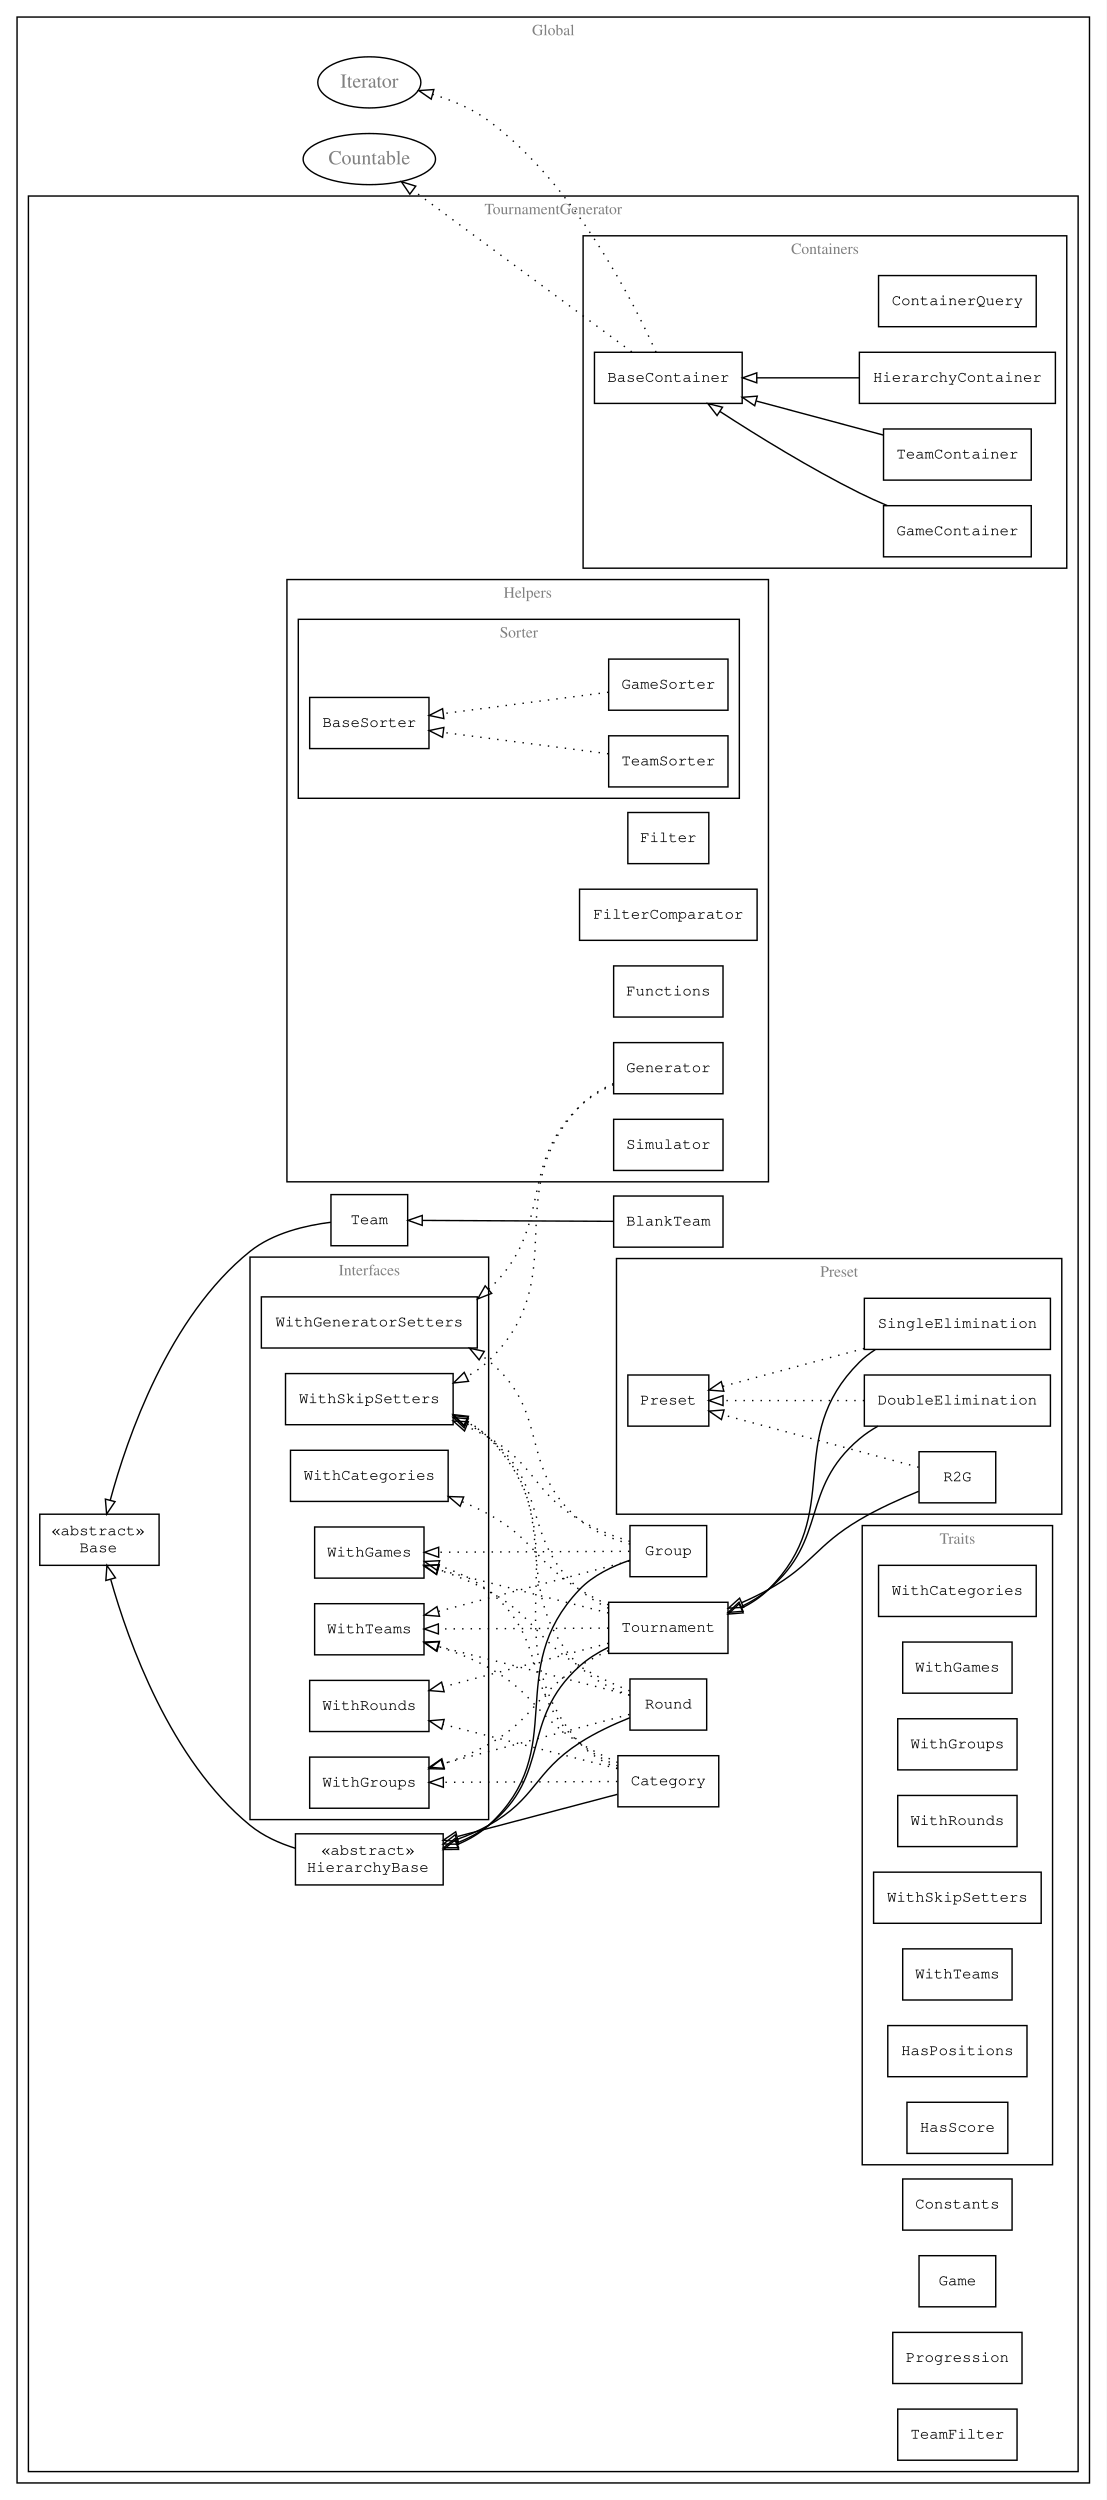
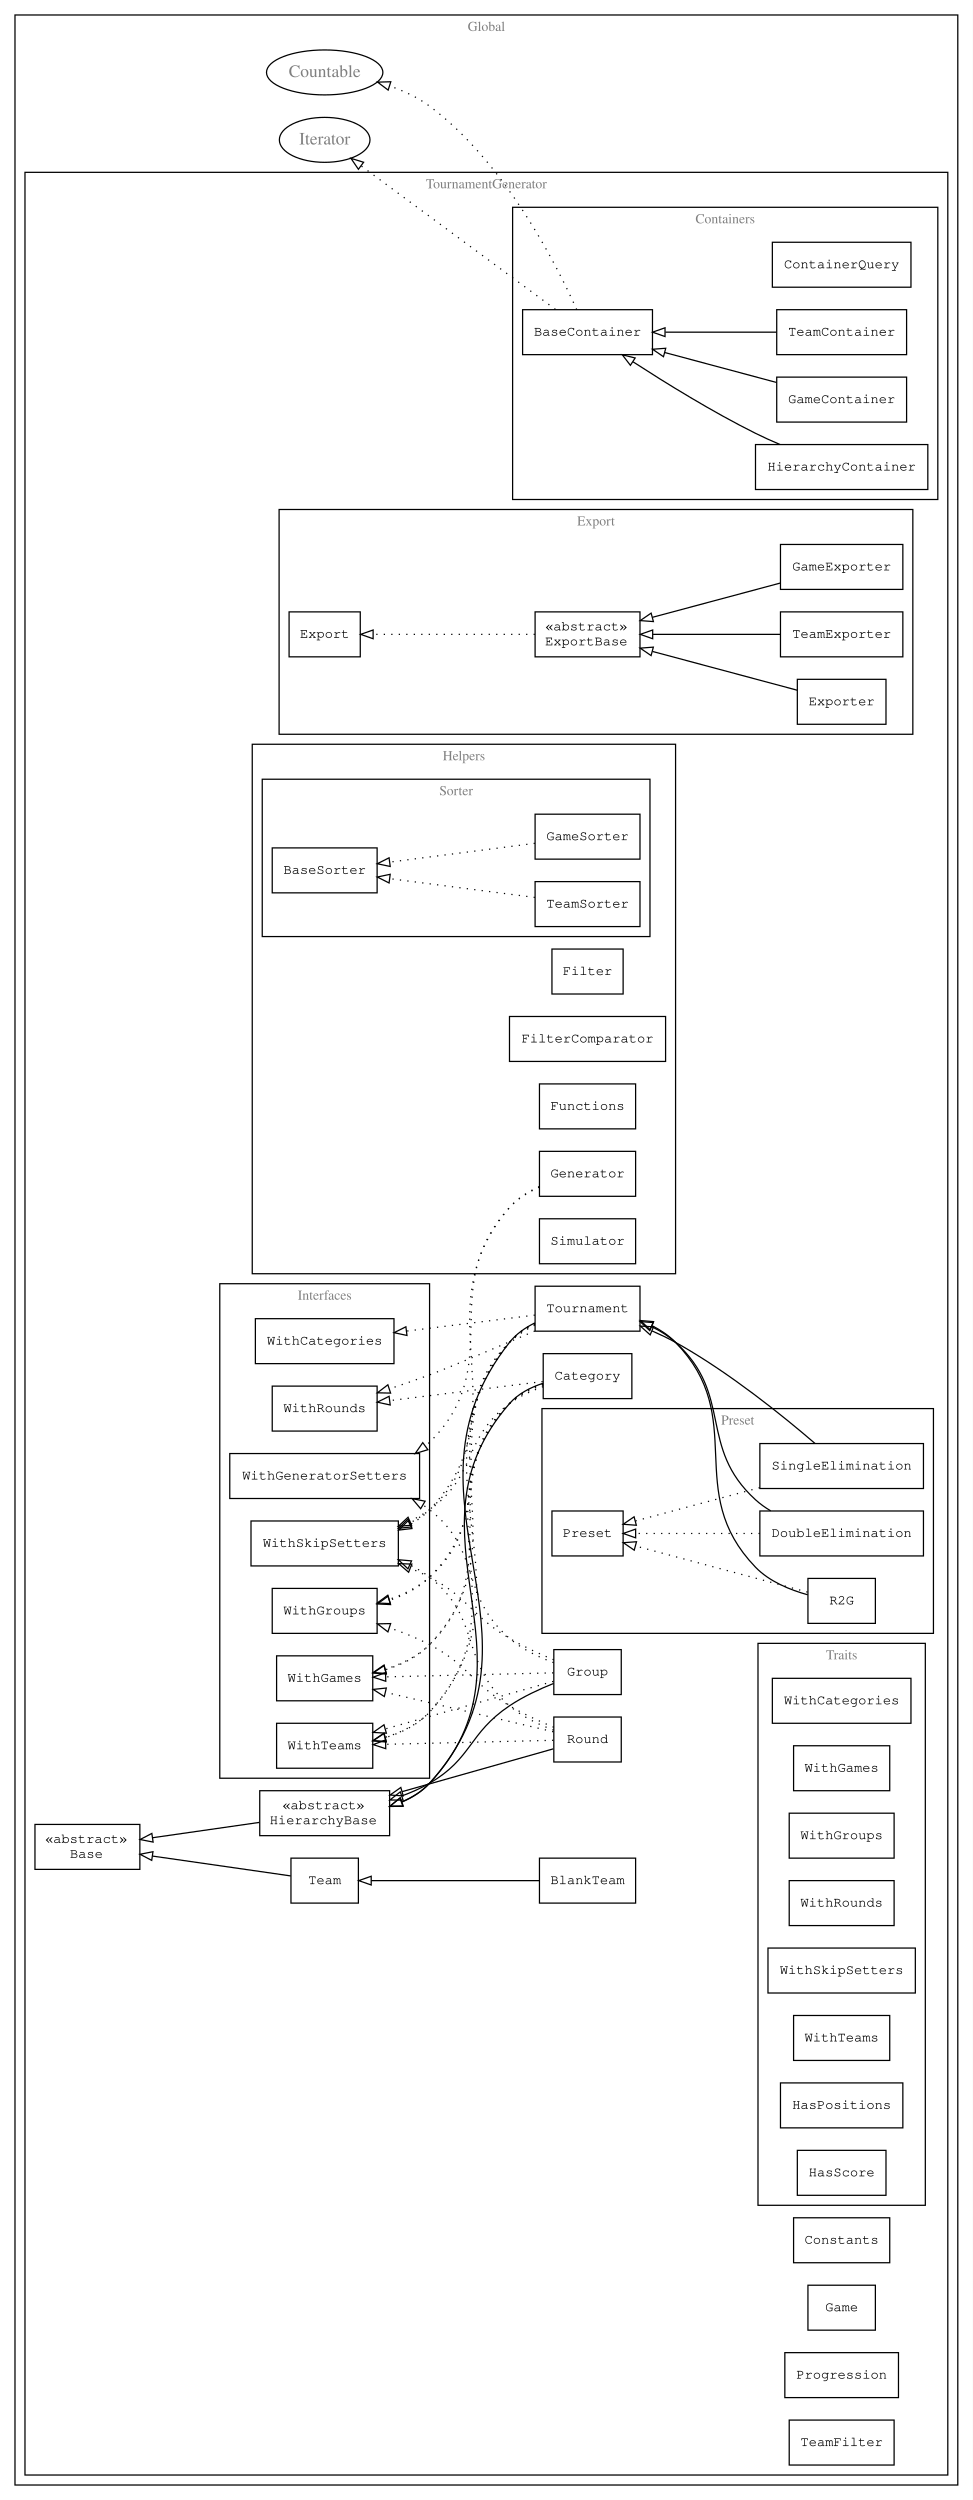
- <svg xmlns="http://www.w3.org/2000/svg" width="779pt" height="1760pt" viewBox="0.00 0.00 779.00 1760.00">
-   <g id="graph0" class="graph" transform="scale(1 1) rotate(0) translate(4 1756)">
-     <polygon fill="white" stroke="transparent" points="-4,4 -4,-1756 775,-1756 775,4 -4,4" />
+ <svg xmlns="http://www.w3.org/2000/svg" width="779pt" height="2002pt" viewBox="0.00 0.00 779.00 2002.00">
+   <g id="graph0" class="graph" transform="scale(1 1) rotate(0) translate(4 1998)">
+     <polygon fill="white" stroke="transparent" points="-4,4 -4,-1998 775,-1998 775,4 -4,4" />
    <g id="clust1" class="cluster">
-       <polygon fill="none" stroke="black" points="8,-8 8,-1744 763,-1744 763,-8 8,-8" />
-       <text text-anchor="middle" x="385.5" y="-1731.2" font-family="Times,serif" font-size="11.00" fill="gray">Global</text>
+       <polygon fill="none" stroke="black" points="8,-8 8,-1986 763,-1986 763,-8 8,-8" />
+       <text text-anchor="middle" x="385.5" y="-1973.2" font-family="Times,serif" font-size="11.00" fill="gray">Global</text>
    </g>
    <g id="clust2" class="cluster">
-       <polygon fill="none" stroke="black" points="16,-16 16,-1618 755,-1618 755,-16 16,-16" />
-       <text text-anchor="middle" x="385.5" y="-1605.2" font-family="Times,serif" font-size="11.00" fill="gray">TournamentGenerator</text>
+       <polygon fill="none" stroke="black" points="16,-16 16,-1860 755,-1860 755,-16 16,-16" />
+       <text text-anchor="middle" x="385.5" y="-1847.2" font-family="Times,serif" font-size="11.00" fill="gray">TournamentGenerator</text>
    </g>
    <g id="clust3" class="cluster">
-       <polygon fill="none" stroke="black" points="406.5,-1356 406.5,-1590 747,-1590 747,-1356 406.5,-1356" />
-       <text text-anchor="middle" x="576.75" y="-1577.2" font-family="Times,serif" font-size="11.00" fill="gray">Containers</text>
+       <polygon fill="none" stroke="black" points="406.5,-1598 406.5,-1832 747,-1832 747,-1598 406.5,-1598" />
+       <text text-anchor="middle" x="576.75" y="-1819.2" font-family="Times,serif" font-size="11.00" fill="gray">Containers</text>
    </g>
    <g id="clust4" class="cluster">
-       <polygon fill="none" stroke="black" points="198,-924 198,-1348 537,-1348 537,-924 198,-924" />
-       <text text-anchor="middle" x="367.5" y="-1335.2" font-family="Times,serif" font-size="11.00" fill="gray">Helpers</text>
+       <polygon fill="none" stroke="black" points="219.5,-1410 219.5,-1590 727,-1590 727,-1410 219.5,-1410" />
+       <text text-anchor="middle" x="473.25" y="-1577.2" font-family="Times,serif" font-size="11.00" fill="gray">Export</text>
    </g>
    <g id="clust5" class="cluster">
-       <polygon fill="none" stroke="black" points="206,-1194 206,-1320 516.5,-1320 516.5,-1194 206,-1194" />
-       <text text-anchor="middle" x="361.25" y="-1307.2" font-family="Times,serif" font-size="11.00" fill="gray">Sorter</text>
+       <polygon fill="none" stroke="black" points="198,-978 198,-1402 537,-1402 537,-978 198,-978" />
+       <text text-anchor="middle" x="367.5" y="-1389.2" font-family="Times,serif" font-size="11.00" fill="gray">Helpers</text>
    </g>
    <g id="clust6" class="cluster">
-       <polygon fill="none" stroke="black" points="172,-475 172,-871 340,-871 340,-475 172,-475" />
-       <text text-anchor="middle" x="256" y="-858.2" font-family="Times,serif" font-size="11.00" fill="gray">Interfaces</text>
+       <polygon fill="none" stroke="black" points="206,-1248 206,-1374 516.5,-1374 516.5,-1248 206,-1248" />
+       <text text-anchor="middle" x="361.25" y="-1361.2" font-family="Times,serif" font-size="11.00" fill="gray">Sorter</text>
    </g>
    <g id="clust7" class="cluster">
+       <polygon fill="none" stroke="black" points="172,-574 172,-970 340,-970 340,-574 172,-574" />
+       <text text-anchor="middle" x="256" y="-957.2" font-family="Times,serif" font-size="11.00" fill="gray">Interfaces</text>
+     </g>
+     <g id="clust8" class="cluster">
      <polygon fill="none" stroke="black" points="430,-690 430,-870 743.5,-870 743.5,-690 430,-690" />
      <text text-anchor="middle" x="586.75" y="-857.2" font-family="Times,serif" font-size="11.00" fill="gray">Preset</text>
    </g>
-     <g id="clust8" class="cluster">
+     <g id="clust9" class="cluster">
      <polygon fill="none" stroke="black" points="603,-232 603,-682 737,-682 737,-232 603,-232" />
      <text text-anchor="middle" x="670" y="-669.2" font-family="Times,serif" font-size="11.00" fill="gray">Traits</text>
    </g>
    <g id="node1" class="node">
-       <polygon fill="none" stroke="black" points="518.5,-1508 414.5,-1508 414.5,-1472 518.5,-1472 518.5,-1508" />
-       <text text-anchor="middle" x="466.5" y="-1487.2" font-family="Courier,monospace" font-size="11.00">BaseContainer</text>
-     </g>
-     <g id="node45" class="node">
-       <ellipse fill="none" stroke="black" cx="256" cy="-1644" rx="46.59" ry="18" />
-       <text text-anchor="middle" x="256" y="-1640.3" font-family="Times,serif" font-size="14.00" fill="gray">Countable</text>
+       <polygon fill="none" stroke="black" points="518.5,-1750 414.5,-1750 414.5,-1714 518.5,-1714 518.5,-1750" />
+       <text text-anchor="middle" x="466.5" y="-1729.2" font-family="Courier,monospace" font-size="11.00">BaseContainer</text>
+     </g>
+     <g id="node50" class="node">
+       <ellipse fill="none" stroke="black" cx="256" cy="-1940" rx="46.59" ry="18" />
+       <text text-anchor="middle" x="256" y="-1936.3" font-family="Times,serif" font-size="14.00" fill="gray">Countable</text>
    </g>
    <g id="edge34" class="edge">
-       <path fill="none" stroke="black" stroke-dasharray="1,5" d="M440.76,-1508.27C402.21,-1536.74 327.95,-1591.6 286.61,-1622.13" />
-       <polygon fill="none" stroke="black" points="284.52,-1619.32 278.56,-1628.08 288.68,-1624.95 284.52,-1619.32" />
-     </g>
-     <g id="node46" class="node">
-       <ellipse fill="none" stroke="black" cx="256" cy="-1698" rx="36.29" ry="18" />
-       <text text-anchor="middle" x="256" y="-1694.3" font-family="Times,serif" font-size="14.00" fill="gray">Iterator</text>
+       <path fill="none" stroke="black" stroke-dasharray="1,5" d="M457.84,-1750.07C441.54,-1786.35 399.98,-1868.38 340,-1913 330.6,-1919.99 319.3,-1925.23 308.11,-1929.12" />
+       <polygon fill="none" stroke="black" points="306.83,-1925.86 298.36,-1932.22 308.95,-1932.53 306.83,-1925.86" />
+     </g>
+     <g id="node51" class="node">
+       <ellipse fill="none" stroke="black" cx="256" cy="-1886" rx="36.29" ry="18" />
+       <text text-anchor="middle" x="256" y="-1882.3" font-family="Times,serif" font-size="14.00" fill="gray">Iterator</text>
    </g>
    <g id="edge35" class="edge">
-       <path fill="none" stroke="black" stroke-dasharray="1,5" d="M457.84,-1508.07C441.54,-1544.35 399.98,-1626.38 340,-1671 328.46,-1679.59 314.06,-1685.52 300.51,-1689.58" />
-       <polygon fill="none" stroke="black" points="299.57,-1686.21 290.85,-1692.22 301.42,-1692.96 299.57,-1686.21" />
+       <path fill="none" stroke="black" stroke-dasharray="1,5" d="M440.76,-1750.27C401.79,-1779.06 326.31,-1834.8 285.26,-1865.13" />
+       <polygon fill="none" stroke="black" points="283.01,-1862.44 277.05,-1871.19 287.17,-1868.07 283.01,-1862.44" />
    </g>
    <g id="node2" class="node">
-       <polygon fill="none" stroke="black" points="725.5,-1562 614.5,-1562 614.5,-1526 725.5,-1526 725.5,-1562" />
-       <text text-anchor="middle" x="670" y="-1541.2" font-family="Courier,monospace" font-size="11.00">ContainerQuery</text>
+       <polygon fill="none" stroke="black" points="725.5,-1804 614.5,-1804 614.5,-1768 725.5,-1768 725.5,-1804" />
+       <text text-anchor="middle" x="670" y="-1783.2" font-family="Courier,monospace" font-size="11.00">ContainerQuery</text>
    </g>
    <g id="node3" class="node">
-       <polygon fill="none" stroke="black" points="722,-1400 618,-1400 618,-1364 722,-1364 722,-1400" />
-       <text text-anchor="middle" x="670" y="-1379.2" font-family="Courier,monospace" font-size="11.00">GameContainer</text>
+       <polygon fill="none" stroke="black" points="722,-1696 618,-1696 618,-1660 722,-1660 722,-1696" />
+       <text text-anchor="middle" x="670" y="-1675.2" font-family="Courier,monospace" font-size="11.00">GameContainer</text>
    </g>
    <g id="edge36" class="edge">
-       <path fill="none" stroke="black" d="M620.64,-1400.04C613.96,-1402.87 607.25,-1405.89 601,-1409 566.55,-1426.14 529.25,-1449.18 502.86,-1466.3" />
-       <polygon fill="none" stroke="black" points="500.81,-1463.46 494.35,-1471.87 504.64,-1469.32 500.81,-1463.46" />
+       <path fill="none" stroke="black" d="M617.89,-1691.7C590.67,-1698.99 557,-1708.01 528.43,-1715.67" />
+       <polygon fill="none" stroke="black" points="527.31,-1712.35 518.55,-1718.32 529.12,-1719.11 527.31,-1712.35" />
    </g>
    <g id="node4" class="node">
-       <polygon fill="none" stroke="black" points="739,-1508 601,-1508 601,-1472 739,-1472 739,-1508" />
-       <text text-anchor="middle" x="670" y="-1487.2" font-family="Courier,monospace" font-size="11.00">HierarchyContainer</text>
+       <polygon fill="none" stroke="black" points="739,-1642 601,-1642 601,-1606 739,-1606 739,-1642" />
+       <text text-anchor="middle" x="670" y="-1621.2" font-family="Courier,monospace" font-size="11.00">HierarchyContainer</text>
    </g>
    <g id="edge37" class="edge">
-       <path fill="none" stroke="black" d="M600.78,-1490C577.51,-1490 551.65,-1490 528.95,-1490" />
-       <polygon fill="none" stroke="black" points="528.76,-1486.5 518.76,-1490 528.76,-1493.5 528.76,-1486.5" />
+       <path fill="none" stroke="black" d="M620.64,-1642.04C613.96,-1644.87 607.25,-1647.89 601,-1651 566.55,-1668.14 529.25,-1691.18 502.86,-1708.3" />
+       <polygon fill="none" stroke="black" points="500.81,-1705.46 494.35,-1713.87 504.64,-1711.32 500.81,-1705.46" />
    </g>
    <g id="node5" class="node">
-       <polygon fill="none" stroke="black" points="722,-1454 618,-1454 618,-1418 722,-1418 722,-1454" />
-       <text text-anchor="middle" x="670" y="-1433.2" font-family="Courier,monospace" font-size="11.00">TeamContainer</text>
+       <polygon fill="none" stroke="black" points="722,-1750 618,-1750 618,-1714 722,-1714 722,-1750" />
+       <text text-anchor="middle" x="670" y="-1729.2" font-family="Courier,monospace" font-size="11.00">TeamContainer</text>
    </g>
    <g id="edge38" class="edge">
-       <path fill="none" stroke="black" d="M617.89,-1449.7C590.67,-1456.99 557,-1466.01 528.43,-1473.67" />
-       <polygon fill="none" stroke="black" points="527.31,-1470.35 518.55,-1476.32 529.12,-1477.11 527.31,-1470.35" />
+       <path fill="none" stroke="black" d="M617.89,-1732C590.79,-1732 557.3,-1732 528.8,-1732" />
+       <polygon fill="none" stroke="black" points="528.55,-1728.5 518.55,-1732 528.55,-1735.5 528.55,-1728.5" />
    </g>
    <g id="node6" class="node">
+       <polygon fill="none" stroke="black" points="705.5,-1454 634.5,-1454 634.5,-1418 705.5,-1418 705.5,-1454" />
+       <text text-anchor="middle" x="670" y="-1433.2" font-family="Courier,monospace" font-size="11.00">Exporter</text>
+     </g>
+     <g id="node8" class="node">
+       <polygon fill="none" stroke="black" points="508.5,-1508 424.5,-1508 424.5,-1472 508.5,-1472 508.5,-1508" />
+       <text text-anchor="start" x="432.5" y="-1493.2" font-family="Courier,monospace" font-size="11.00">«abstract»</text>
+       <text text-anchor="start" x="432.5" y="-1481.2" font-family="Courier,monospace" font-size="11.00">ExportBase</text>
+     </g>
+     <g id="edge42" class="edge">
+       <path fill="none" stroke="black" d="M634.36,-1445.28C602.48,-1453.83 554.78,-1466.61 518.53,-1476.32" />
+       <polygon fill="none" stroke="black" points="517.39,-1473.01 508.64,-1478.98 519.2,-1479.77 517.39,-1473.01" />
+     </g>
+     <g id="node7" class="node">
+       <polygon fill="none" stroke="black" points="719,-1562 621,-1562 621,-1526 719,-1526 719,-1562" />
+       <text text-anchor="middle" x="670" y="-1541.2" font-family="Courier,monospace" font-size="11.00">GameExporter</text>
+     </g>
+     <g id="edge43" class="edge">
+       <path fill="none" stroke="black" d="M620.99,-1531.13C590.11,-1522.86 550.02,-1512.12 518.56,-1503.68" />
+       <polygon fill="none" stroke="black" points="519.24,-1500.24 508.67,-1501.03 517.42,-1507 519.24,-1500.24" />
+     </g>
+     <g id="node10" class="node">
+       <polygon fill="none" stroke="black" points="284.5,-1508 227.5,-1508 227.5,-1472 284.5,-1472 284.5,-1508" />
+       <text text-anchor="middle" x="256" y="-1487.2" font-family="Courier,monospace" font-size="11.00">Export</text>
+     </g>
+     <g id="edge44" class="edge">
+       <path fill="none" stroke="black" stroke-dasharray="1,5" d="M424.31,-1490C386.72,-1490 331.61,-1490 295.04,-1490" />
+       <polygon fill="none" stroke="black" points="294.79,-1486.5 284.79,-1490 294.79,-1493.5 294.79,-1486.5" />
+     </g>
+     <g id="node9" class="node">
+       <polygon fill="none" stroke="black" points="719,-1508 621,-1508 621,-1472 719,-1472 719,-1508" />
+       <text text-anchor="middle" x="670" y="-1487.2" font-family="Courier,monospace" font-size="11.00">TeamExporter</text>
+     </g>
+     <g id="edge45" class="edge">
+       <path fill="none" stroke="black" d="M620.99,-1490C590.24,-1490 550.37,-1490 518.97,-1490" />
+       <polygon fill="none" stroke="black" points="518.67,-1486.5 508.67,-1490 518.67,-1493.5 518.67,-1486.5" />
+     </g>
+     <g id="node11" class="node">
+       <polygon fill="none" stroke="black" points="508.5,-1346 424.5,-1346 424.5,-1310 508.5,-1310 508.5,-1346" />
+       <text text-anchor="middle" x="466.5" y="-1325.2" font-family="Courier,monospace" font-size="11.00">GameSorter</text>
+     </g>
+     <g id="node13" class="node">
+       <polygon fill="none" stroke="black" points="298,-1319 214,-1319 214,-1283 298,-1283 298,-1319" />
+       <text text-anchor="middle" x="256" y="-1298.2" font-family="Courier,monospace" font-size="11.00">BaseSorter</text>
+     </g>
+     <g id="edge39" class="edge">
+       <path fill="none" stroke="black" stroke-dasharray="1,5" d="M424.31,-1322.67C391.04,-1318.36 344.05,-1312.27 308.33,-1307.65" />
+       <polygon fill="none" stroke="black" points="308.47,-1304.14 298.11,-1306.32 307.57,-1311.08 308.47,-1304.14" />
+     </g>
+     <g id="node12" class="node">
      <polygon fill="none" stroke="black" points="508.5,-1292 424.5,-1292 424.5,-1256 508.5,-1256 508.5,-1292" />
-       <text text-anchor="middle" x="466.5" y="-1271.2" font-family="Courier,monospace" font-size="11.00">GameSorter</text>
-     </g>
-     <g id="node8" class="node">
-       <polygon fill="none" stroke="black" points="298,-1265 214,-1265 214,-1229 298,-1229 298,-1265" />
-       <text text-anchor="middle" x="256" y="-1244.2" font-family="Courier,monospace" font-size="11.00">BaseSorter</text>
-     </g>
-     <g id="edge39" class="edge">
-       <path fill="none" stroke="black" stroke-dasharray="1,5" d="M424.31,-1268.67C391.04,-1264.36 344.05,-1258.27 308.33,-1253.65" />
-       <polygon fill="none" stroke="black" points="308.47,-1250.14 298.11,-1252.32 307.57,-1257.08 308.47,-1250.14" />
-     </g>
-     <g id="node7" class="node">
-       <polygon fill="none" stroke="black" points="508.5,-1238 424.5,-1238 424.5,-1202 508.5,-1202 508.5,-1238" />
-       <text text-anchor="middle" x="466.5" y="-1217.2" font-family="Courier,monospace" font-size="11.00">TeamSorter</text>
+       <text text-anchor="middle" x="466.5" y="-1271.2" font-family="Courier,monospace" font-size="11.00">TeamSorter</text>
    </g>
    <g id="edge40" class="edge">
-       <path fill="none" stroke="black" stroke-dasharray="1,5" d="M424.31,-1225.33C391.04,-1229.64 344.05,-1235.73 308.33,-1240.35" />
-       <polygon fill="none" stroke="black" points="307.57,-1236.92 298.11,-1241.68 308.47,-1243.86 307.57,-1236.92" />
-     </g>
-     <g id="node9" class="node">
-       <polygon fill="none" stroke="black" points="495,-1184 438,-1184 438,-1148 495,-1148 495,-1184" />
-       <text text-anchor="middle" x="466.5" y="-1163.2" font-family="Courier,monospace" font-size="11.00">Filter</text>
-     </g>
-     <g id="node10" class="node">
-       <polygon fill="none" stroke="black" points="529,-1130 404,-1130 404,-1094 529,-1094 529,-1130" />
-       <text text-anchor="middle" x="466.5" y="-1109.2" font-family="Courier,monospace" font-size="11.00">FilterComparator</text>
-     </g>
-     <g id="node11" class="node">
+       <path fill="none" stroke="black" stroke-dasharray="1,5" d="M424.31,-1279.33C391.04,-1283.64 344.05,-1289.73 308.33,-1294.35" />
+       <polygon fill="none" stroke="black" points="307.57,-1290.92 298.11,-1295.68 308.47,-1297.86 307.57,-1290.92" />
+     </g>
+     <g id="node14" class="node">
+       <polygon fill="none" stroke="black" points="495,-1238 438,-1238 438,-1202 495,-1202 495,-1238" />
+       <text text-anchor="middle" x="466.5" y="-1217.2" font-family="Courier,monospace" font-size="11.00">Filter</text>
+     </g>
+     <g id="node15" class="node">
+       <polygon fill="none" stroke="black" points="529,-1184 404,-1184 404,-1148 529,-1148 529,-1184" />
+       <text text-anchor="middle" x="466.5" y="-1163.2" font-family="Courier,monospace" font-size="11.00">FilterComparator</text>
+     </g>
+     <g id="node16" class="node">
+       <polygon fill="none" stroke="black" points="505,-1130 428,-1130 428,-1094 505,-1094 505,-1130" />
+       <text text-anchor="middle" x="466.5" y="-1109.2" font-family="Courier,monospace" font-size="11.00">Functions</text>
+     </g>
+     <g id="node17" class="node">
      <polygon fill="none" stroke="black" points="505,-1076 428,-1076 428,-1040 505,-1040 505,-1076" />
-       <text text-anchor="middle" x="466.5" y="-1055.2" font-family="Courier,monospace" font-size="11.00">Functions</text>
-     </g>
-     <g id="node12" class="node">
+       <text text-anchor="middle" x="466.5" y="-1055.2" font-family="Courier,monospace" font-size="11.00">Generator</text>
+     </g>
+     <g id="node21" class="node">
+       <polygon fill="none" stroke="black" points="332,-834 180,-834 180,-798 332,-798 332,-834" />
+       <text text-anchor="middle" x="256" y="-813.2" font-family="Courier,monospace" font-size="11.00">WithGeneratorSetters</text>
+     </g>
+     <g id="edge13" class="edge">
+       <path fill="none" stroke="black" stroke-dasharray="1,5" d="M427.85,-1047.3C419.1,-1043.35 410.47,-1038.04 404,-1031 344.31,-965.98 402.84,-904.99 340,-843 338.92,-841.94 337.8,-840.91 336.64,-839.93" />
+       <polygon fill="none" stroke="black" points="338.65,-837.07 328.5,-834.02 334.54,-842.73 338.65,-837.07" />
+     </g>
+     <g id="node24" class="node">
+       <polygon fill="none" stroke="black" points="315,-780 197,-780 197,-744 315,-744 315,-780" />
+       <text text-anchor="middle" x="256" y="-759.2" font-family="Courier,monospace" font-size="11.00">WithSkipSetters</text>
+     </g>
+     <g id="edge14" class="edge">
+       <path fill="none" stroke="black" stroke-dasharray="1,5" d="M427.82,-1047.75C418.97,-1043.78 410.29,-1038.35 404,-1031 331.67,-946.47 416.44,-869.84 340,-789 335.56,-784.3 330.29,-780.42 324.6,-777.22" />
+       <polygon fill="none" stroke="black" points="325.89,-773.95 315.36,-772.71 322.82,-780.24 325.89,-773.95" />
+     </g>
+     <g id="node18" class="node">
      <polygon fill="none" stroke="black" points="505,-1022 428,-1022 428,-986 505,-986 505,-1022" />
-       <text text-anchor="middle" x="466.5" y="-1001.2" font-family="Courier,monospace" font-size="11.00">Generator</text>
-     </g>
-     <g id="node16" class="node">
-       <polygon fill="none" stroke="black" points="332,-843 180,-843 180,-807 332,-807 332,-843" />
-       <text text-anchor="middle" x="256" y="-822.2" font-family="Courier,monospace" font-size="11.00">WithGeneratorSetters</text>
-     </g>
-     <g id="edge13" class="edge">
-       <path fill="none" stroke="black" stroke-dasharray="1,5" d="M427.82,-992.41C419.27,-988.51 410.74,-983.45 404,-977 359.75,-934.64 386.85,-892.17 340.1,-848.33" />
-       <polygon fill="none" stroke="black" points="342.14,-845.47 332.29,-841.57 337.56,-850.76 342.14,-845.47" />
+       <text text-anchor="middle" x="466.5" y="-1001.2" font-family="Courier,monospace" font-size="11.00">Simulator</text>
    </g>
    <g id="node19" class="node">
-       <polygon fill="none" stroke="black" points="315,-789 197,-789 197,-753 315,-753 315,-789" />
-       <text text-anchor="middle" x="256" y="-768.2" font-family="Courier,monospace" font-size="11.00">WithSkipSetters</text>
-     </g>
-     <g id="edge14" class="edge">
-       <path fill="none" stroke="black" stroke-dasharray="1,5" d="M427.92,-993.23C419.17,-989.28 410.52,-983.99 404,-977 346.39,-915.2 400.6,-856.87 340,-798 335.44,-793.57 330.13,-789.86 324.46,-786.76" />
-       <polygon fill="none" stroke="black" points="325.83,-783.53 315.29,-782.38 322.81,-789.85 325.83,-783.53" />
-     </g>
-     <g id="node13" class="node">
-       <polygon fill="none" stroke="black" points="505,-968 428,-968 428,-932 505,-932 505,-968" />
-       <text text-anchor="middle" x="466.5" y="-947.2" font-family="Courier,monospace" font-size="11.00">Simulator</text>
-     </g>
-     <g id="node14" class="node">
-       <polygon fill="none" stroke="black" points="311.5,-735 200.5,-735 200.5,-699 311.5,-699 311.5,-735" />
-       <text text-anchor="middle" x="256" y="-714.2" font-family="Courier,monospace" font-size="11.00">WithCategories</text>
-     </g>
-     <g id="node15" class="node">
-       <polygon fill="none" stroke="black" points="294.5,-681 217.5,-681 217.5,-645 294.5,-645 294.5,-681" />
-       <text text-anchor="middle" x="256" y="-660.2" font-family="Courier,monospace" font-size="11.00">WithGames</text>
-     </g>
-     <g id="node17" class="node">
-       <polygon fill="none" stroke="black" points="298,-519 214,-519 214,-483 298,-483 298,-519" />
-       <text text-anchor="middle" x="256" y="-498.2" font-family="Courier,monospace" font-size="11.00">WithGroups</text>
-     </g>
-     <g id="node18" class="node">
-       <polygon fill="none" stroke="black" points="298,-573 214,-573 214,-537 298,-537 298,-573" />
-       <text text-anchor="middle" x="256" y="-552.2" font-family="Courier,monospace" font-size="11.00">WithRounds</text>
+       <polygon fill="none" stroke="black" points="311.5,-942 200.5,-942 200.5,-906 311.5,-906 311.5,-942" />
+       <text text-anchor="middle" x="256" y="-921.2" font-family="Courier,monospace" font-size="11.00">WithCategories</text>
    </g>
    <g id="node20" class="node">
-       <polygon fill="none" stroke="black" points="294.5,-627 217.5,-627 217.5,-591 294.5,-591 294.5,-627" />
-       <text text-anchor="middle" x="256" y="-606.2" font-family="Courier,monospace" font-size="11.00">WithTeams</text>
-     </g>
-     <g id="node21" class="node">
+       <polygon fill="none" stroke="black" points="294.5,-672 217.5,-672 217.5,-636 294.5,-636 294.5,-672" />
+       <text text-anchor="middle" x="256" y="-651.2" font-family="Courier,monospace" font-size="11.00">WithGames</text>
+     </g>
+     <g id="node22" class="node">
+       <polygon fill="none" stroke="black" points="298,-726 214,-726 214,-690 298,-690 298,-726" />
+       <text text-anchor="middle" x="256" y="-705.2" font-family="Courier,monospace" font-size="11.00">WithGroups</text>
+     </g>
+     <g id="node23" class="node">
+       <polygon fill="none" stroke="black" points="298,-888 214,-888 214,-852 298,-852 298,-888" />
+       <text text-anchor="middle" x="256" y="-867.2" font-family="Courier,monospace" font-size="11.00">WithRounds</text>
+     </g>
+     <g id="node25" class="node">
+       <polygon fill="none" stroke="black" points="294.5,-618 217.5,-618 217.5,-582 294.5,-582 294.5,-618" />
+       <text text-anchor="middle" x="256" y="-597.2" font-family="Courier,monospace" font-size="11.00">WithTeams</text>
+     </g>
+     <g id="node26" class="node">
      <polygon fill="none" stroke="black" points="735.5,-788 604.5,-788 604.5,-752 735.5,-752 735.5,-788" />
      <text text-anchor="middle" x="670" y="-767.2" font-family="Courier,monospace" font-size="11.00">DoubleElimination</text>
    </g>
-     <g id="node24" class="node">
+     <g id="node29" class="node">
      <polygon fill="none" stroke="black" points="495,-788 438,-788 438,-752 495,-752 495,-788" />
      <text text-anchor="middle" x="466.5" y="-767.2" font-family="Courier,monospace" font-size="11.00">Preset</text>
    </g>
    <g id="edge16" class="edge">
      <path fill="none" stroke="black" stroke-dasharray="1,5" d="M604.41,-770C571.65,-770 533,-770 505.13,-770" />
      <polygon fill="none" stroke="black" points="505.02,-766.5 495.02,-770 505.02,-773.5 505.02,-766.5" />
    </g>
-     <g id="node43" class="node">
-       <polygon fill="none" stroke="black" points="508.5,-628 424.5,-628 424.5,-592 508.5,-592 508.5,-628" />
-       <text text-anchor="middle" x="466.5" y="-607.2" font-family="Courier,monospace" font-size="11.00">Tournament</text>
+     <g id="node48" class="node">
+       <polygon fill="none" stroke="black" points="508.5,-968 424.5,-968 424.5,-932 508.5,-932 508.5,-968" />
+       <text text-anchor="middle" x="466.5" y="-947.2" font-family="Courier,monospace" font-size="11.00">Tournament</text>
    </g>
    <g id="edge15" class="edge">
-       <path fill="none" stroke="black" d="M614.08,-751.98C609.42,-749.35 604.97,-746.37 601,-743 559.01,-707.43 579.12,-672.41 537,-637 531.35,-632.25 524.76,-628.27 517.94,-624.96" />
-       <polygon fill="none" stroke="black" points="519.12,-621.66 508.55,-620.85 516.31,-628.07 519.12,-621.66" />
-     </g>
-     <g id="node22" class="node">
+       <path fill="none" stroke="black" d="M613.14,-788.12C608.78,-790.71 604.66,-793.66 601,-797 554.59,-839.32 583.57,-880.85 537,-923 531.46,-928.02 524.88,-932.14 518.01,-935.53" />
+       <polygon fill="none" stroke="black" points="516.29,-932.46 508.55,-939.7 519.11,-938.87 516.29,-932.46" />
+     </g>
+     <g id="node27" class="node">
      <polygon fill="none" stroke="black" points="697,-734 643,-734 643,-698 697,-698 697,-734" />
      <text text-anchor="middle" x="670" y="-713.2" font-family="Courier,monospace" font-size="11.00">R2G</text>
    </g>
    <g id="edge18" class="edge">
      <path fill="none" stroke="black" stroke-dasharray="1,5" d="M642.66,-723.06C607.45,-732.49 544.85,-749.27 504.81,-760" />
      <polygon fill="none" stroke="black" points="503.89,-756.62 495.14,-762.59 505.71,-763.38 503.89,-756.62" />
    </g>
    <g id="edge17" class="edge">
-       <path fill="none" stroke="black" d="M642.77,-706.14C629.84,-700.85 614.21,-693.82 601,-686 570.17,-667.75 568.23,-654.55 537,-637 531.09,-633.68 524.68,-630.58 518.23,-627.76" />
-       <polygon fill="none" stroke="black" points="519.39,-624.45 508.81,-623.83 516.69,-630.91 519.39,-624.45" />
-     </g>
-     <g id="node23" class="node">
+       <path fill="none" stroke="black" d="M642.8,-720.9C628.76,-724.76 612.11,-731.48 601,-743 542.06,-804.12 596.16,-862.1 537,-923 531.73,-928.43 525.24,-932.78 518.37,-936.27" />
+       <polygon fill="none" stroke="black" points="516.55,-933.25 508.84,-940.52 519.4,-939.65 516.55,-933.25" />
+     </g>
+     <g id="node28" class="node">
      <polygon fill="none" stroke="black" points="735.5,-842 604.5,-842 604.5,-806 735.5,-806 735.5,-842" />
      <text text-anchor="middle" x="670" y="-821.2" font-family="Courier,monospace" font-size="11.00">SingleElimination</text>
    </g>
    <g id="edge20" class="edge">
      <path fill="none" stroke="black" stroke-dasharray="1,5" d="M604.41,-806.69C571.5,-797.87 532.66,-787.46 504.77,-779.99" />
      <polygon fill="none" stroke="black" points="505.58,-776.58 495.02,-777.37 503.77,-783.34 505.58,-776.58" />
    </g>
    <g id="edge19" class="edge">
-       <path fill="none" stroke="black" d="M612.16,-805.82C608.11,-803.24 604.33,-800.32 601,-797 546.77,-742.91 591.43,-690.89 537,-637 531.62,-631.68 525.08,-627.38 518.18,-623.91" />
-       <polygon fill="none" stroke="black" points="519.2,-620.53 508.64,-619.68 516.36,-626.93 519.2,-620.53" />
-     </g>
-     <g id="node25" class="node">
+       <path fill="none" stroke="black" d="M648.73,-842.01C623.81,-863.46 579.57,-899.35 537,-923 531.07,-926.29 524.65,-929.37 518.2,-932.18" />
+       <polygon fill="none" stroke="black" points="516.66,-929.03 508.77,-936.1 519.35,-935.49 516.66,-929.03" />
+     </g>
+     <g id="node30" class="node">
      <polygon fill="none" stroke="black" points="725.5,-654 614.5,-654 614.5,-618 725.5,-618 725.5,-654" />
      <text text-anchor="middle" x="670" y="-633.2" font-family="Courier,monospace" font-size="11.00">WithCategories</text>
    </g>
-     <g id="node26" class="node">
+     <g id="node31" class="node">
      <polygon fill="none" stroke="black" points="708.5,-600 631.5,-600 631.5,-564 708.5,-564 708.5,-600" />
      <text text-anchor="middle" x="670" y="-579.2" font-family="Courier,monospace" font-size="11.00">WithGames</text>
    </g>
-     <g id="node27" class="node">
+     <g id="node32" class="node">
      <polygon fill="none" stroke="black" points="712,-546 628,-546 628,-510 712,-510 712,-546" />
      <text text-anchor="middle" x="670" y="-525.2" font-family="Courier,monospace" font-size="11.00">WithGroups</text>
    </g>
-     <g id="node28" class="node">
+     <g id="node33" class="node">
      <polygon fill="none" stroke="black" points="712,-492 628,-492 628,-456 712,-456 712,-492" />
      <text text-anchor="middle" x="670" y="-471.2" font-family="Courier,monospace" font-size="11.00">WithRounds</text>
    </g>
-     <g id="node29" class="node">
+     <g id="node34" class="node">
      <polygon fill="none" stroke="black" points="729,-438 611,-438 611,-402 729,-402 729,-438" />
      <text text-anchor="middle" x="670" y="-417.2" font-family="Courier,monospace" font-size="11.00">WithSkipSetters</text>
    </g>
-     <g id="node30" class="node">
+     <g id="node35" class="node">
      <polygon fill="none" stroke="black" points="708.5,-384 631.5,-384 631.5,-348 708.5,-348 708.5,-384" />
      <text text-anchor="middle" x="670" y="-363.2" font-family="Courier,monospace" font-size="11.00">WithTeams</text>
    </g>
-     <g id="node31" class="node">
+     <g id="node36" class="node">
      <polygon fill="none" stroke="black" points="719,-330 621,-330 621,-294 719,-294 719,-330" />
      <text text-anchor="middle" x="670" y="-309.2" font-family="Courier,monospace" font-size="11.00">HasPositions</text>
    </g>
-     <g id="node32" class="node">
+     <g id="node37" class="node">
      <polygon fill="none" stroke="black" points="705.5,-276 634.5,-276 634.5,-240 705.5,-240 705.5,-276" />
      <text text-anchor="middle" x="670" y="-255.2" font-family="Courier,monospace" font-size="11.00">HasScore</text>
    </g>
-     <g id="node33" class="node">
-       <polygon fill="none" stroke="black" points="108,-690 24,-690 24,-654 108,-654 108,-690" />
-       <text text-anchor="start" x="32" y="-675.2" font-family="Courier,monospace" font-size="11.00">«abstract»</text>
-       <text text-anchor="start" x="52" y="-663.2" font-family="Courier,monospace" font-size="11.00">Base</text>
-     </g>
-     <g id="node34" class="node">
-       <polygon fill="none" stroke="black" points="505,-914 428,-914 428,-878 505,-878 505,-914" />
-       <text text-anchor="middle" x="466.5" y="-893.2" font-family="Courier,monospace" font-size="11.00">BlankTeam</text>
+     <g id="node38" class="node">
+       <polygon fill="none" stroke="black" points="108,-537 24,-537 24,-501 108,-501 108,-537" />
+       <text text-anchor="start" x="32" y="-522.2" font-family="Courier,monospace" font-size="11.00">«abstract»</text>
+       <text text-anchor="start" x="52" y="-510.2" font-family="Courier,monospace" font-size="11.00">Base</text>
+     </g>
+     <g id="node39" class="node">
+       <polygon fill="none" stroke="black" points="505,-510 428,-510 428,-474 505,-474 505,-510" />
+       <text text-anchor="middle" x="466.5" y="-489.2" font-family="Courier,monospace" font-size="11.00">BlankTeam</text>
+     </g>
+     <g id="node46" class="node">
+       <polygon fill="none" stroke="black" points="283,-510 229,-510 229,-474 283,-474 283,-510" />
+       <text text-anchor="middle" x="256" y="-489.2" font-family="Courier,monospace" font-size="11.00">Team</text>
+     </g>
+     <g id="edge1" class="edge">
+       <path fill="none" stroke="black" d="M427.74,-492C389.56,-492 330.94,-492 293.29,-492" />
+       <polygon fill="none" stroke="black" points="293.26,-488.5 283.26,-492 293.26,-495.5 293.26,-488.5" />
+     </g>
+     <g id="node40" class="node">
+       <polygon fill="none" stroke="black" points="502,-914 431,-914 431,-878 502,-878 502,-914" />
+       <text text-anchor="middle" x="466.5" y="-893.2" font-family="Courier,monospace" font-size="11.00">Category</text>
+     </g>
+     <g id="edge7" class="edge">
+       <path fill="none" stroke="black" stroke-dasharray="1,5" d="M430.78,-889.56C421.07,-886.29 411.21,-881.38 404,-874 340.85,-809.36 404.08,-744.72 340,-681 330.41,-671.46 317.42,-665.3 304.56,-661.31" />
+       <polygon fill="none" stroke="black" points="305.38,-657.9 294.82,-658.66 303.55,-664.66 305.38,-657.9" />
+     </g>
+     <g id="edge6" class="edge">
+       <path fill="none" stroke="black" stroke-dasharray="1,5" d="M430.95,-888.94C421.36,-885.66 411.53,-880.89 404,-874 353.84,-828.07 390.82,-780.2 340,-735 330.89,-726.9 319.3,-721.22 307.7,-717.24" />
+       <polygon fill="none" stroke="black" points="308.59,-713.86 298.01,-714.29 306.55,-720.55 308.59,-713.86" />
+     </g>
+     <g id="edge4" class="edge">
+       <path fill="none" stroke="black" stroke-dasharray="1,5" d="M430.6,-891.65C397.22,-887.49 346.48,-881.16 308.47,-876.42" />
+       <polygon fill="none" stroke="black" points="308.46,-872.89 298.11,-875.13 307.6,-879.84 308.46,-872.89" />
+     </g>
+     <g id="edge3" class="edge">
+       <path fill="none" stroke="black" stroke-dasharray="1,5" d="M430.87,-887.54C421.59,-884.26 411.95,-879.85 404,-874 365.91,-845.97 378.49,-816.48 340,-789 335.18,-785.56 329.9,-782.54 324.41,-779.89" />
+       <polygon fill="none" stroke="black" points="325.58,-776.59 315.01,-775.78 322.77,-783 325.58,-776.59" />
+     </g>
+     <g id="edge5" class="edge">
+       <path fill="none" stroke="black" stroke-dasharray="1,5" d="M430.78,-889.96C420.96,-886.71 411.04,-881.7 404,-874 327.5,-790.29 417.71,-709.59 340,-627 330.65,-617.06 317.61,-610.77 304.63,-606.8" />
+       <polygon fill="none" stroke="black" points="305.34,-603.37 294.78,-604.19 303.55,-610.13 305.34,-603.37" />
+     </g>
+     <g id="node49" class="node">
+       <polygon fill="none" stroke="black" points="308,-564 204,-564 204,-528 308,-528 308,-564" />
+       <text text-anchor="start" x="222" y="-549.2" font-family="Courier,monospace" font-size="11.00">«abstract»</text>
+       <text text-anchor="start" x="212" y="-537.2" font-family="Courier,monospace" font-size="11.00">HierarchyBase</text>
+     </g>
+     <g id="edge2" class="edge">
+       <path fill="none" stroke="black" d="M430.88,-890.27C420.95,-887.02 410.93,-881.95 404,-874 313.23,-769.96 433.95,-671.18 340,-570 333.92,-563.45 326.17,-558.65 317.87,-555.14" />
+       <polygon fill="none" stroke="black" points="318.9,-551.79 308.31,-551.7 316.53,-558.38 318.9,-551.79" />
    </g>
    <g id="node41" class="node">
-       <polygon fill="none" stroke="black" points="283,-915 229,-915 229,-879 283,-879 283,-915" />
-       <text text-anchor="middle" x="256" y="-894.2" font-family="Courier,monospace" font-size="11.00">Team</text>
-     </g>
-     <g id="edge1" class="edge">
-       <path fill="none" stroke="black" d="M427.74,-896.18C389.56,-896.36 330.94,-896.65 293.29,-896.83" />
-       <polygon fill="none" stroke="black" points="293.24,-893.33 283.26,-896.87 293.27,-900.33 293.24,-893.33" />
-     </g>
-     <g id="node35" class="node">
-       <polygon fill="none" stroke="black" points="502,-520 431,-520 431,-484 502,-484 502,-520" />
-       <text text-anchor="middle" x="466.5" y="-499.2" font-family="Courier,monospace" font-size="11.00">Category</text>
-     </g>
-     <g id="edge7" class="edge">
-       <path fill="none" stroke="black" stroke-dasharray="1,5" d="M430.75,-512.85C421.37,-516.9 411.7,-522.21 404,-529 362.44,-565.65 383.33,-601.45 340,-636 329.81,-644.13 317.1,-649.84 304.71,-653.84" />
-       <polygon fill="none" stroke="black" points="303.52,-650.54 294.9,-656.7 305.48,-657.26 303.52,-650.54" />
-     </g>
-     <g id="edge6" class="edge">
-       <path fill="none" stroke="black" stroke-dasharray="1,5" d="M430.6,-501.83C397.22,-501.67 346.48,-501.43 308.47,-501.25" />
-       <polygon fill="none" stroke="black" points="308.12,-497.75 298.11,-501.2 308.09,-504.75 308.12,-497.75" />
-     </g>
-     <g id="edge4" class="edge">
-       <path fill="none" stroke="black" stroke-dasharray="1,5" d="M430.6,-510.87C397.08,-519.39 346.05,-532.36 307.98,-542.04" />
-       <polygon fill="none" stroke="black" points="306.94,-538.7 298.11,-544.55 308.66,-545.48 306.94,-538.7" />
-     </g>
-     <g id="edge3" class="edge">
-       <path fill="none" stroke="black" stroke-dasharray="1,5" d="M430.86,-511.14C421.04,-515.21 411.1,-520.96 404,-529 338.02,-603.74 409.6,-672.62 340,-744 335.49,-748.63 330.17,-752.46 324.45,-755.64" />
-       <polygon fill="none" stroke="black" points="322.67,-752.62 315.18,-760.11 325.71,-758.92 322.67,-752.62" />
-     </g>
-     <g id="edge5" class="edge">
-       <path fill="none" stroke="black" stroke-dasharray="1,5" d="M430.81,-515.22C421.82,-519.18 412.34,-523.86 404,-529 372.57,-548.39 372.36,-564.19 340,-582 329.01,-588.05 316.44,-593.01 304.47,-596.95" />
-       <polygon fill="none" stroke="black" points="303.11,-593.71 294.6,-600.03 305.19,-600.4 303.11,-593.71" />
-     </g>
-     <g id="node44" class="node">
-       <polygon fill="none" stroke="black" points="308,-465 204,-465 204,-429 308,-429 308,-465" />
-       <text text-anchor="start" x="222" y="-450.2" font-family="Courier,monospace" font-size="11.00">«abstract»</text>
-       <text text-anchor="start" x="212" y="-438.2" font-family="Courier,monospace" font-size="11.00">HierarchyBase</text>
-     </g>
-     <g id="edge2" class="edge">
-       <path fill="none" stroke="black" d="M430.6,-492.79C399.98,-484.72 354.74,-472.78 318.12,-463.12" />
-       <polygon fill="none" stroke="black" points="318.61,-459.63 308.04,-460.46 316.82,-466.4 318.61,-459.63" />
-     </g>
-     <g id="node36" class="node">
      <polygon fill="none" stroke="black" points="708.5,-222 631.5,-222 631.5,-186 708.5,-186 708.5,-222" />
      <text text-anchor="middle" x="670" y="-201.2" font-family="Courier,monospace" font-size="11.00">Constants</text>
    </g>
-     <g id="node37" class="node">
+     <g id="node42" class="node">
      <polygon fill="none" stroke="black" points="697,-168 643,-168 643,-132 697,-132 697,-168" />
      <text text-anchor="middle" x="670" y="-147.2" font-family="Courier,monospace" font-size="11.00">Game</text>
    </g>
-     <g id="node38" class="node">
-       <polygon fill="none" stroke="black" points="493.5,-682 439.5,-682 439.5,-646 493.5,-646 493.5,-682" />
-       <text text-anchor="middle" x="466.5" y="-661.2" font-family="Courier,monospace" font-size="11.00">Group</text>
+     <g id="node43" class="node">
+       <polygon fill="none" stroke="black" points="493.5,-677 439.5,-677 439.5,-641 493.5,-641 493.5,-677" />
+       <text text-anchor="middle" x="466.5" y="-656.2" font-family="Courier,monospace" font-size="11.00">Group</text>
    </g>
    <g id="edge12" class="edge">
-       <path fill="none" stroke="black" stroke-dasharray="1,5" d="M439.09,-663.87C405.45,-663.71 346.69,-663.43 305.03,-663.23" />
-       <polygon fill="none" stroke="black" points="304.84,-659.73 294.83,-663.18 304.81,-666.73 304.84,-659.73" />
+       <path fill="none" stroke="black" stroke-dasharray="1,5" d="M439.09,-658.37C405.45,-657.56 346.69,-656.15 305.03,-655.15" />
+       <polygon fill="none" stroke="black" points="304.91,-651.65 294.83,-654.91 304.74,-658.65 304.91,-651.65" />
    </g>
    <g id="edge9" class="edge">
-       <path fill="none" stroke="black" stroke-dasharray="1,5" d="M439.48,-668.96C427.65,-672.24 414.08,-677.55 404,-686 360.06,-722.83 384.47,-761.81 340,-798 338.46,-799.26 336.85,-800.45 335.2,-801.6" />
-       <polygon fill="none" stroke="black" points="333.29,-798.66 326.57,-806.86 336.93,-804.64 333.29,-798.66" />
+       <path fill="none" stroke="black" stroke-dasharray="1,5" d="M439.3,-666.56C427.57,-670.88 414.13,-677.22 404,-686 363.28,-721.3 382.42,-755.76 340,-789 338.39,-790.26 336.72,-791.47 335,-792.61" />
+       <polygon fill="none" stroke="black" points="332.86,-789.81 326.02,-797.91 336.42,-795.84 332.86,-789.81" />
    </g>
    <g id="edge10" class="edge">
-       <path fill="none" stroke="black" stroke-dasharray="1,5" d="M439.36,-670.85C428.03,-674.44 414.89,-679.47 404,-686 371.07,-705.73 373.21,-724.75 340,-744 335.17,-746.8 330,-749.36 324.7,-751.68" />
-       <polygon fill="none" stroke="black" points="323.01,-748.59 315.07,-755.61 325.65,-755.07 323.01,-748.59" />
+       <path fill="none" stroke="black" stroke-dasharray="1,5" d="M439.39,-668.84C428.19,-673.47 415.14,-679.42 404,-686 373.16,-704.22 371.71,-718.33 340,-735 335.14,-737.56 329.99,-739.93 324.73,-742.12" />
+       <polygon fill="none" stroke="black" points="323.22,-738.95 315.19,-745.87 325.78,-745.47 323.22,-738.95" />
    </g>
    <g id="edge11" class="edge">
-       <path fill="none" stroke="black" stroke-dasharray="1,5" d="M439.09,-657.03C405.31,-648.12 346.19,-632.53 304.5,-621.53" />
-       <polygon fill="none" stroke="black" points="305.39,-618.14 294.83,-618.98 303.6,-624.91 305.39,-618.14" />
+       <path fill="none" stroke="black" stroke-dasharray="1,5" d="M439.09,-651.53C405.31,-641.97 346.19,-625.24 304.5,-613.44" />
+       <polygon fill="none" stroke="black" points="305.4,-610.06 294.83,-610.7 303.5,-616.79 305.4,-610.06" />
    </g>
    <g id="edge8" class="edge">
-       <path fill="none" stroke="black" d="M439.44,-657.59C427.31,-653.46 413.5,-646.95 404,-637 349.38,-579.83 398.28,-524.44 340,-471 333.64,-465.17 325.95,-460.75 317.85,-457.4" />
-       <polygon fill="none" stroke="black" points="318.8,-454.02 308.21,-453.93 316.44,-460.61 318.8,-454.02" />
-     </g>
-     <g id="node39" class="node">
+       <path fill="none" stroke="black" d="M439.3,-649.9C427.97,-645.36 414.84,-639.28 404,-632 371.13,-609.91 374.26,-589.87 340,-570 333.08,-565.99 325.44,-562.61 317.69,-559.77" />
+       <polygon fill="none" stroke="black" points="318.8,-556.45 308.21,-556.56 316.56,-563.08 318.8,-556.45" />
+     </g>
+     <g id="node44" class="node">
      <polygon fill="none" stroke="black" points="715.5,-114 624.5,-114 624.5,-78 715.5,-78 715.5,-114" />
      <text text-anchor="middle" x="670" y="-93.2" font-family="Courier,monospace" font-size="11.00">Progression</text>
    </g>
-     <g id="node40" class="node">
-       <polygon fill="none" stroke="black" points="493.5,-574 439.5,-574 439.5,-538 493.5,-538 493.5,-574" />
-       <text text-anchor="middle" x="466.5" y="-553.2" font-family="Courier,monospace" font-size="11.00">Round</text>
+     <g id="node45" class="node">
+       <polygon fill="none" stroke="black" points="493.5,-623 439.5,-623 439.5,-587 493.5,-587 493.5,-623" />
+       <text text-anchor="middle" x="466.5" y="-602.2" font-family="Courier,monospace" font-size="11.00">Round</text>
    </g>
    <g id="edge25" class="edge">
-       <path fill="none" stroke="black" stroke-dasharray="1,5" d="M439.26,-565.63C428.04,-570.23 415.02,-576.21 404,-583 372.57,-602.39 372.36,-618.19 340,-636 329.01,-642.05 316.44,-647.01 304.47,-650.95" />
-       <polygon fill="none" stroke="black" points="303.11,-647.71 294.6,-654.03 305.19,-654.4 303.11,-647.71" />
+       <path fill="none" stroke="black" stroke-dasharray="1,5" d="M439.09,-611.21C405.38,-619.13 346.44,-632.98 304.76,-642.78" />
+       <polygon fill="none" stroke="black" points="303.76,-639.42 294.83,-645.11 305.36,-646.23 303.76,-639.42" />
    </g>
    <g id="edge24" class="edge">
-       <path fill="none" stroke="black" stroke-dasharray="1,5" d="M439.09,-549.03C406.29,-540.38 349.61,-525.43 308.18,-514.5" />
-       <polygon fill="none" stroke="black" points="308.82,-511.05 298.26,-511.88 307.04,-517.82 308.82,-511.05" />
+       <path fill="none" stroke="black" stroke-dasharray="1,5" d="M439.39,-614.84C428.19,-619.47 415.14,-625.42 404,-632 373.16,-650.22 371.71,-664.33 340,-681 330.04,-686.24 318.87,-690.71 308.04,-694.41" />
+       <polygon fill="none" stroke="black" points="306.65,-691.18 298.22,-697.61 308.82,-697.84 306.65,-691.18" />
    </g>
    <g id="edge22" class="edge">
-       <path fill="none" stroke="black" stroke-dasharray="1,5" d="M439.48,-562.45C427.37,-566.59 413.56,-573.1 404,-583 350.52,-638.4 396.16,-691.32 340,-744 335.36,-748.35 330.01,-752.01 324.3,-755.07" />
-       <polygon fill="none" stroke="black" points="322.64,-751.98 315.1,-759.42 325.63,-758.31 322.64,-751.98" />
+       <path fill="none" stroke="black" stroke-dasharray="1,5" d="M439.3,-612.56C427.57,-616.88 414.13,-623.22 404,-632 363.28,-667.3 382.42,-701.76 340,-735 335.26,-738.71 330,-741.92 324.48,-744.7" />
+       <polygon fill="none" stroke="black" points="322.69,-741.67 315.01,-748.97 325.57,-748.05 322.69,-741.67" />
    </g>
    <g id="edge23" class="edge">
-       <path fill="none" stroke="black" stroke-dasharray="1,5" d="M439.09,-562.71C405.38,-571.28 346.44,-586.26 304.76,-596.86" />
-       <polygon fill="none" stroke="black" points="303.66,-593.53 294.83,-599.38 305.38,-600.31 303.66,-593.53" />
+       <path fill="none" stroke="black" stroke-dasharray="1,5" d="M439.09,-604.37C405.45,-603.56 346.69,-602.15 305.03,-601.15" />
+       <polygon fill="none" stroke="black" points="304.91,-597.65 294.83,-600.91 304.74,-604.65 304.91,-597.65" />
    </g>
    <g id="edge21" class="edge">
-       <path fill="none" stroke="black" d="M439.42,-546.72C428.1,-542.16 414.96,-536.1 404,-529 371.79,-508.12 373.52,-489.7 340,-471 333.02,-467.1 325.34,-463.79 317.56,-460.98" />
-       <polygon fill="none" stroke="black" points="318.66,-457.66 308.07,-457.81 316.44,-464.3 318.66,-457.66" />
+       <path fill="none" stroke="black" d="M439.09,-597.53C408.82,-588.96 358.22,-574.64 318.02,-563.27" />
+       <polygon fill="none" stroke="black" points="318.89,-559.87 308.31,-560.52 316.98,-566.61 318.89,-559.87" />
    </g>
    <g id="edge26" class="edge">
-       <path fill="none" stroke="black" d="M228.96,-895.54C211.24,-893.34 188.16,-887.97 172,-875 114.85,-829.13 85.51,-743.79 73.6,-699.8" />
-       <polygon fill="none" stroke="black" points="76.97,-698.86 71.06,-690.06 70.19,-700.62 76.97,-698.86" />
-     </g>
-     <g id="node42" class="node">
+       <path fill="none" stroke="black" d="M228.86,-495.75C200.39,-499.84 154.15,-506.48 118.36,-511.62" />
+       <polygon fill="none" stroke="black" points="117.5,-508.21 108.1,-513.1 118.49,-515.14 117.5,-508.21" />
+     </g>
+     <g id="node47" class="node">
      <polygon fill="none" stroke="black" points="712,-60 628,-60 628,-24 712,-24 712,-60" />
      <text text-anchor="middle" x="670" y="-39.2" font-family="Courier,monospace" font-size="11.00">TeamFilter</text>
    </g>
    <g id="edge31" class="edge">
-       <path fill="none" stroke="black" stroke-dasharray="1,5" d="M424.33,-626.17C417.37,-629.44 410.35,-633.08 404,-637 372.57,-656.39 372.36,-672.19 340,-690 334.11,-693.24 327.78,-696.17 321.32,-698.79" />
-       <polygon fill="none" stroke="black" points="319.91,-695.59 311.82,-702.43 322.41,-702.12 319.91,-695.59" />
+       <path fill="none" stroke="black" stroke-dasharray="1,5" d="M424.31,-944.86C395.05,-941.22 355.19,-936.24 321.71,-932.07" />
+       <polygon fill="none" stroke="black" points="321.9,-928.57 311.54,-930.8 321.03,-935.51 321.9,-928.57" />
    </g>
    <g id="edge33" class="edge">
-       <path fill="none" stroke="black" stroke-dasharray="1,5" d="M424.31,-620.47C389.81,-629.24 340.56,-641.76 304.42,-650.94" />
-       <polygon fill="none" stroke="black" points="303.43,-647.59 294.6,-653.44 305.16,-654.37 303.43,-647.59" />
+       <path fill="none" stroke="black" stroke-dasharray="1,5" d="M424.32,-938.09C416.71,-934.31 409.46,-929.38 404,-923 331.67,-838.47 416.44,-761.84 340,-681 330.63,-671.09 317.58,-664.81 304.6,-660.83" />
+       <polygon fill="none" stroke="black" points="305.31,-657.4 294.75,-658.22 303.52,-664.16 305.31,-657.4" />
    </g>
    <g id="edge32" class="edge">
-       <path fill="none" stroke="black" stroke-dasharray="1,5" d="M424.27,-593.93C417.32,-590.65 410.32,-586.98 404,-583 372.26,-563.02 372.69,-546.38 340,-528 329.99,-522.37 318.63,-517.71 307.6,-513.93" />
-       <polygon fill="none" stroke="black" points="308.62,-510.59 298.03,-510.84 306.47,-517.25 308.62,-510.59" />
+       <path fill="none" stroke="black" stroke-dasharray="1,5" d="M424.34,-937.63C416.82,-933.89 409.6,-929.1 404,-923 344.31,-857.98 402.84,-796.99 340,-735 331.24,-726.35 319.67,-720.48 307.97,-716.48" />
+       <polygon fill="none" stroke="black" points="308.75,-713.06 298.17,-713.55 306.75,-719.77 308.75,-713.06" />
    </g>
    <g id="edge30" class="edge">
-       <path fill="none" stroke="black" stroke-dasharray="1,5" d="M424.31,-599.13C390.9,-590.32 343.64,-577.86 307.87,-568.42" />
-       <polygon fill="none" stroke="black" points="308.67,-565.01 298.11,-565.84 306.88,-571.78 308.67,-565.01" />
+       <path fill="none" stroke="black" stroke-dasharray="1,5" d="M424.24,-932.13C394.19,-919.2 356.07,-902.99 340,-897 329.67,-893.15 318.52,-889.31 307.83,-885.78" />
+       <polygon fill="none" stroke="black" points="308.78,-882.41 298.19,-882.64 306.61,-889.06 308.78,-882.41" />
    </g>
    <g id="edge28" class="edge">
-       <path fill="none" stroke="black" stroke-dasharray="1,5" d="M424.33,-623.81C417.07,-627.39 409.95,-631.76 404,-637 362.44,-673.65 383.33,-709.45 340,-744 335.29,-747.75 330.05,-750.99 324.55,-753.78" />
-       <polygon fill="none" stroke="black" points="322.76,-750.75 315.1,-758.07 325.65,-757.13 322.76,-750.75" />
+       <path fill="none" stroke="black" stroke-dasharray="1,5" d="M424.25,-936.79C416.91,-933.14 409.78,-928.6 404,-923 356.59,-877.08 389.62,-832.51 340,-789 335.29,-784.87 329.94,-781.37 324.27,-778.4" />
+       <polygon fill="none" stroke="black" points="325.7,-775.21 315.15,-774.17 322.75,-781.56 325.7,-775.21" />
    </g>
    <g id="edge29" class="edge">
-       <path fill="none" stroke="black" stroke-dasharray="1,5" d="M424.31,-609.8C389.96,-609.64 340.98,-609.4 304.89,-609.23" />
-       <polygon fill="none" stroke="black" points="304.62,-605.73 294.6,-609.18 304.59,-612.73 304.62,-605.73" />
+       <path fill="none" stroke="black" stroke-dasharray="1,5" d="M424.41,-938.44C416.7,-934.62 409.39,-929.59 404,-923 318.84,-818.77 430.22,-726.88 340,-627 330.77,-616.78 317.64,-610.42 304.54,-606.46" />
+       <polygon fill="none" stroke="black" points="305.15,-603 294.59,-603.87 303.39,-609.78 305.15,-603" />
    </g>
    <g id="edge27" class="edge">
-       <path fill="none" stroke="black" d="M424.25,-596.28C417,-592.69 409.89,-588.3 404,-583 361.38,-544.65 385.06,-506.45 340,-471 333.39,-465.8 325.7,-461.73 317.71,-458.54" />
-       <polygon fill="none" stroke="black" points="318.84,-455.22 308.24,-455.18 316.5,-461.82 318.84,-455.22" />
+       <path fill="none" stroke="black" d="M424.24,-938.58C416.54,-934.75 409.27,-929.68 404,-923 305.21,-797.85 446.84,-688.35 340,-570 333.94,-563.29 326.13,-558.4 317.73,-554.86" />
+       <polygon fill="none" stroke="black" points="318.65,-551.47 308.05,-551.41 316.29,-558.07 318.65,-551.47" />
    </g>
    <g id="edge41" class="edge">
-       <path fill="none" stroke="black" d="M203.99,-454.8C192.59,-458.34 181.17,-463.5 172,-471 115.97,-516.82 86.26,-600.49 73.97,-644.01" />
-       <polygon fill="none" stroke="black" points="70.52,-643.35 71.28,-653.92 77.28,-645.19 70.52,-643.35" />
+       <path fill="none" stroke="black" d="M203.63,-538.62C177.14,-534.82 144.92,-530.19 118.42,-526.39" />
+       <polygon fill="none" stroke="black" points="118.6,-522.87 108.2,-524.92 117.6,-529.8 118.6,-522.87" />
    </g>
  </g>
</svg>
